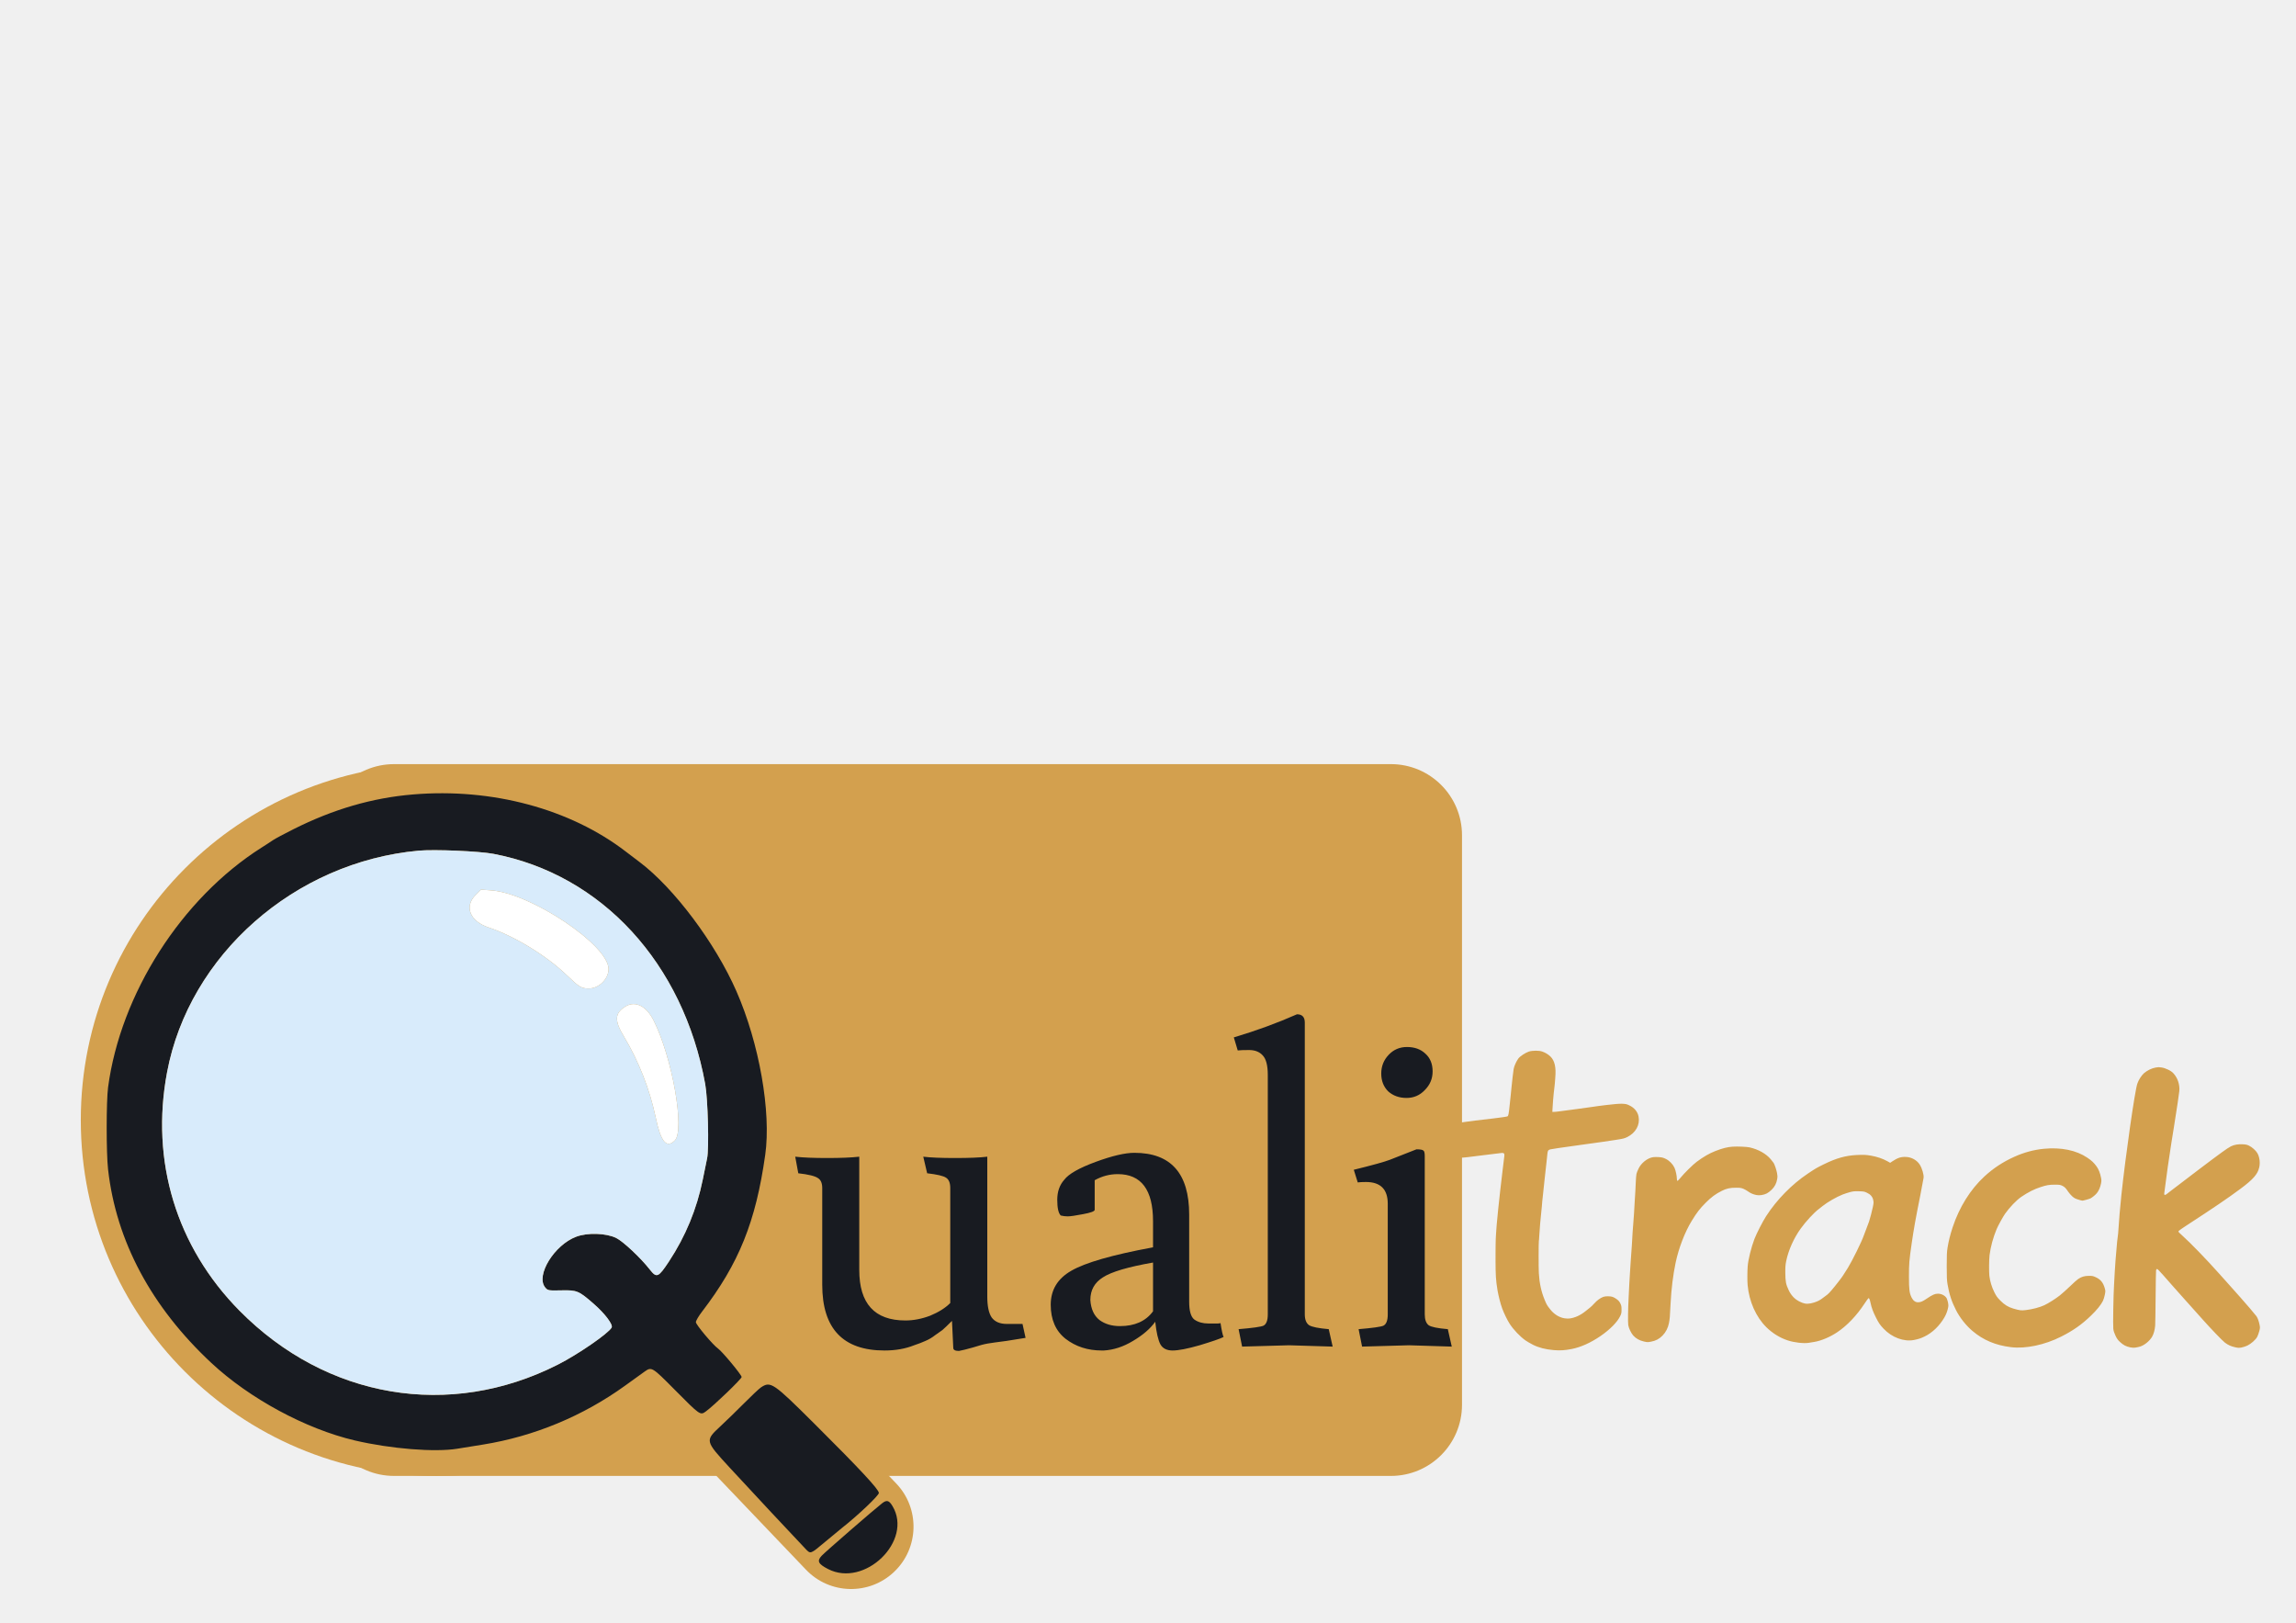
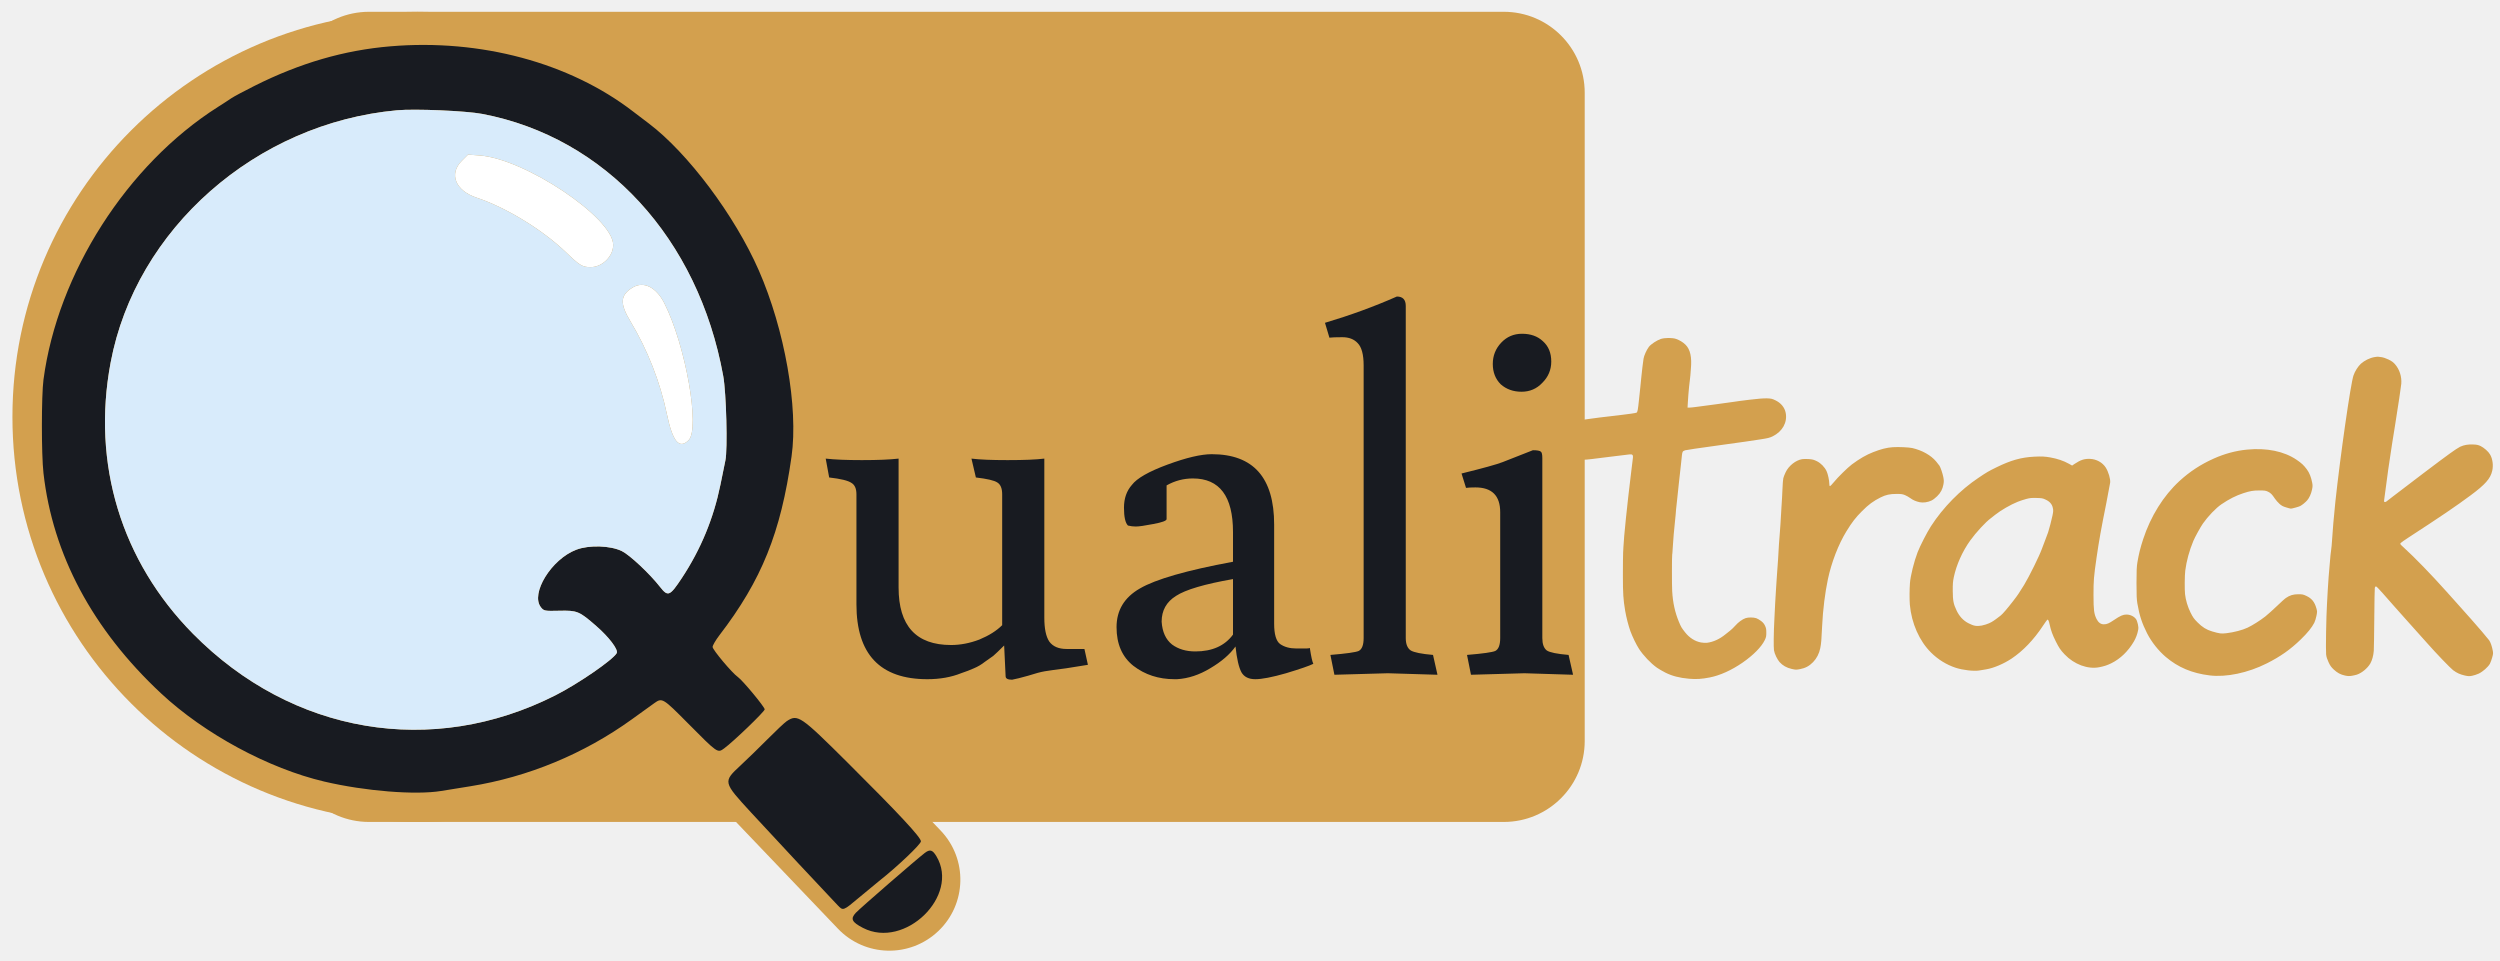
- <svg xmlns="http://www.w3.org/2000/svg" width="460" zoomAndPan="magnify" viewBox="-10 -10 460 325" height="325" preserveAspectRatio="xMidYMid meet" version="1.0">
+ <svg xmlns="http://www.w3.org/2000/svg" width="440" zoomAndPan="magnify" viewBox="4 141 440 169" height="169" preserveAspectRatio="xMidYMid meet" version="1.0">
  <defs>
    <clipPath id="cec2ef6741">
      <path d="M 35 165 L 174 165 L 174 309 L 35 309 Z M 35 165 " clip-rule="nonzero" />
    </clipPath>
    <clipPath id="c272661308">
      <path d="M 30.75 178.012 L 48.832 160.746 L 178.199 296.23 L 160.113 313.496 Z M 30.75 178.012 " clip-rule="nonzero" />
    </clipPath>
    <clipPath id="e259d3cf9a">
      <path d="M 39.793 169.379 C 44.785 164.613 52.699 164.797 57.465 169.789 L 169.562 287.188 C 174.332 292.18 174.148 300.094 169.156 304.859 C 164.16 309.629 156.246 309.445 151.48 304.453 L 39.383 187.055 C 34.617 182.062 34.797 174.148 39.793 169.379 Z M 39.793 169.379 " clip-rule="nonzero" />
    </clipPath>
    <clipPath id="a3e9b375d7">
      <path d="M 0 0 L 139 0 L 139 144 L 0 144 Z M 0 0 " clip-rule="nonzero" />
    </clipPath>
    <clipPath id="17109612ee">
      <path d="M -4.25 13.012 L 13.832 -4.254 L 143.199 131.23 L 125.113 148.496 Z M -4.25 13.012 " clip-rule="nonzero" />
    </clipPath>
    <clipPath id="6df933a3d0">
      <path d="M 4.793 4.379 C 9.785 -0.387 17.699 -0.203 22.465 4.789 L 134.562 122.188 C 139.332 127.18 139.148 135.094 134.156 139.859 C 129.16 144.629 121.246 144.445 116.48 139.453 L 4.383 22.055 C -0.383 17.062 -0.203 9.148 4.793 4.379 Z M 4.793 4.379 " clip-rule="nonzero" />
    </clipPath>
    <clipPath id="fd74ca7df1">
      <rect x="0" width="139" y="0" height="144" />
    </clipPath>
    <clipPath id="0abfaece08">
      <path d="M 6.188 143.082 L 148.777 143.082 L 148.777 285.672 L 6.188 285.672 Z M 6.188 143.082 " clip-rule="nonzero" />
    </clipPath>
    <clipPath id="20c3580e6b">
      <path d="M 77.484 143.082 C 38.105 143.082 6.188 175 6.188 214.375 C 6.188 253.754 38.105 285.672 77.484 285.672 C 116.859 285.672 148.777 253.754 148.777 214.375 C 148.777 175 116.859 143.082 77.484 143.082 Z M 77.484 143.082 " clip-rule="nonzero" />
    </clipPath>
    <clipPath id="9b7ef68b59">
      <path d="M 0.188 0.082 L 142.777 0.082 L 142.777 142.672 L 0.188 142.672 Z M 0.188 0.082 " clip-rule="nonzero" />
    </clipPath>
    <clipPath id="3e7a69a191">
      <path d="M 71.484 0.082 C 32.105 0.082 0.188 32 0.188 71.375 C 0.188 110.754 32.105 142.672 71.484 142.672 C 110.859 142.672 142.777 110.754 142.777 71.375 C 142.777 32 110.859 0.082 71.484 0.082 Z M 71.484 0.082 " clip-rule="nonzero" />
    </clipPath>
    <clipPath id="21a51cbb27">
      <rect x="0" width="143" y="0" height="143" />
    </clipPath>
    <clipPath id="bf672d986c">
      <path d="M 54.707 143.074 L 283 143.074 L 283 285.664 L 54.707 285.664 Z M 54.707 143.074 " clip-rule="nonzero" />
    </clipPath>
    <clipPath id="ba8ceda0c9">
      <path d="M 54.707 271.414 L 54.707 157.324 C 54.707 149.453 61.09 143.074 68.957 143.074 L 268.66 143.074 C 276.531 143.074 282.91 149.453 282.91 157.324 L 282.91 271.414 C 282.91 279.285 276.531 285.664 268.66 285.664 L 68.957 285.664 C 61.09 285.664 54.707 279.285 54.707 271.414 Z M 54.707 271.414 " clip-rule="nonzero" />
    </clipPath>
    <clipPath id="b2c3a47890">
      <path d="M 0.707 0.074 L 228.961 0.074 L 228.961 142.664 L 0.707 142.664 Z M 0.707 0.074 " clip-rule="nonzero" />
    </clipPath>
    <clipPath id="b8d69035f9">
      <path d="M 0.707 128.414 L 0.707 14.324 C 0.707 6.453 7.09 0.074 14.957 0.074 L 214.66 0.074 C 222.531 0.074 228.91 6.453 228.91 14.324 L 228.91 128.414 C 228.91 136.285 222.531 142.664 214.66 142.664 L 14.957 142.664 C 7.09 142.664 0.707 136.285 0.707 128.414 Z M 0.707 128.414 " clip-rule="nonzero" />
    </clipPath>
    <clipPath id="0db287a0c1">
      <rect x="0" width="229" y="0" height="143" />
    </clipPath>
  </defs>
  <g clip-path="url(#cec2ef6741)">
    <g clip-path="url(#c272661308)">
      <g clip-path="url(#e259d3cf9a)">
        <g transform="matrix(1, 0, 0, 1, 35, 165)">
          <g clip-path="url(#fd74ca7df1)">
            <g clip-path="url(#a3e9b375d7)">
              <g clip-path="url(#17109612ee)">
                <g clip-path="url(#6df933a3d0)">
                  <path fill="#d3a04e" d="M -4.25 13.012 L 13.832 -4.254 L 143.199 131.23 L 125.113 148.496 Z M -4.25 13.012 " fill-opacity="1" fill-rule="nonzero" />
                </g>
              </g>
            </g>
          </g>
        </g>
      </g>
    </g>
  </g>
  <g clip-path="url(#0abfaece08)">
    <g clip-path="url(#20c3580e6b)">
      <g transform="matrix(1, 0, 0, 1, 6, 143)">
        <g clip-path="url(#21a51cbb27)">
          <g clip-path="url(#9b7ef68b59)">
            <g clip-path="url(#3e7a69a191)">
              <path fill="#d3a04e" d="M 0.188 0.082 L 142.777 0.082 L 142.777 142.672 L 0.188 142.672 Z M 0.188 0.082 " fill-opacity="1" fill-rule="nonzero" />
            </g>
          </g>
        </g>
      </g>
    </g>
  </g>
  <g clip-path="url(#bf672d986c)">
    <g clip-path="url(#ba8ceda0c9)">
      <g transform="matrix(1, 0, 0, 1, 54, 143)">
        <g clip-path="url(#0db287a0c1)">
          <g clip-path="url(#b2c3a47890)">
            <g clip-path="url(#b8d69035f9)">
              <path fill="#d3a04e" d="M 0.707 142.664 L 0.707 0.074 L 229.078 0.074 L 229.078 142.664 Z M 0.707 142.664 " fill-opacity="1" fill-rule="nonzero" />
            </g>
          </g>
        </g>
      </g>
    </g>
  </g>
  <path fill="#d3a04e" d="M 296.305 200.656 C 295.613 200.887 294.539 201.59 294.199 202.051 C 293.773 202.629 293.348 203.59 293.258 204.156 C 293.16 204.754 292.941 206.664 292.863 207.477 C 292.836 207.785 292.758 208.559 292.691 209.203 C 292.621 209.84 292.523 210.754 292.477 211.227 C 292.266 213.23 292.215 213.52 292.016 213.633 C 291.91 213.695 290.602 213.891 289.07 214.066 C 285.539 214.473 285.039 214.535 283.387 214.77 C 282.199 214.938 281.949 214.996 281.367 215.285 C 279.91 216.004 279.078 217.414 279.215 218.922 C 279.312 219.922 280.031 220.973 280.965 221.473 C 281.207 221.602 281.676 221.77 282.008 221.836 C 282.562 221.949 282.746 221.949 284.078 221.801 C 284.875 221.707 286.152 221.551 286.91 221.449 C 287.668 221.359 288.773 221.223 289.371 221.148 C 289.965 221.078 290.605 221.004 290.805 220.973 C 291.289 220.914 291.457 221.074 291.395 221.566 C 291.371 221.762 291.223 223.02 291.055 224.344 C 290.379 229.875 289.789 235.594 289.723 237.246 C 289.723 237.367 289.691 237.828 289.668 238.281 C 289.645 238.73 289.629 240.531 289.629 242.281 C 289.629 245.488 289.699 246.5 290.023 248.465 C 290.215 249.602 290.613 251.16 290.957 252.105 C 291.289 253.016 292 254.492 292.465 255.199 C 293.234 256.379 294.516 257.727 295.621 258.516 C 295.91 258.719 296.578 259.105 297.105 259.379 C 298.297 259.977 299.59 260.312 301.297 260.461 C 302.547 260.57 303.531 260.508 304.902 260.234 C 306.719 259.879 308.727 258.969 310.66 257.645 C 312.59 256.312 314.027 254.848 314.605 253.645 C 314.84 253.152 314.871 252.984 314.871 252.348 C 314.871 251.734 314.832 251.531 314.645 251.129 C 314.477 250.773 314.285 250.547 313.945 250.289 C 313.688 250.094 313.309 249.871 313.105 249.805 C 312.645 249.637 311.68 249.637 311.234 249.789 C 310.652 249.992 309.945 250.508 309.422 251.102 C 309.145 251.418 308.742 251.805 308.531 251.965 C 308.316 252.129 307.922 252.434 307.668 252.652 C 306.66 253.477 305.516 254 304.434 254.129 C 304.184 254.16 303.711 254.137 303.395 254.078 C 302.34 253.895 301.332 253.258 300.57 252.281 C 299.949 251.492 299.871 251.363 299.484 250.434 C 298.797 248.781 298.418 247.055 298.305 245.055 C 298.242 244.125 298.25 238.715 298.305 238.625 C 298.328 238.594 298.363 238.141 298.387 237.625 C 298.449 236.434 298.668 233.797 298.789 232.844 C 298.84 232.441 298.895 231.898 298.91 231.641 C 298.941 231.086 298.992 230.555 299.168 229.004 C 299.234 228.391 299.371 227.109 299.469 226.156 C 299.57 225.207 299.727 223.77 299.824 222.965 C 299.918 222.156 300.008 221.316 300.023 221.094 C 300.039 220.875 300.098 220.617 300.152 220.52 C 300.203 220.422 300.395 220.301 300.57 220.254 C 300.895 220.172 302.645 219.914 306.758 219.344 C 310.629 218.816 312.145 218.594 313.793 218.336 C 315.145 218.133 315.484 218.043 315.992 217.793 C 317.711 216.945 318.605 215.34 318.285 213.672 C 318.098 212.703 317.438 211.906 316.422 211.43 C 315.887 211.172 315.727 211.141 314.953 211.109 C 314.371 211.098 313.395 211.172 311.895 211.355 C 310.68 211.504 309.477 211.656 309.219 211.711 C 308.953 211.754 307.559 211.945 306.113 212.141 C 304.668 212.332 303.082 212.543 302.59 212.609 C 302.105 212.68 301.547 212.738 301.355 212.738 L 301.008 212.738 L 301.062 211.809 C 301.098 211.301 301.137 210.703 301.152 210.488 C 301.191 209.891 301.363 208.172 301.434 207.734 C 301.461 207.52 301.5 207.211 301.508 207.043 C 301.516 206.875 301.555 206.391 301.59 205.969 C 301.789 203.848 301.492 202.492 300.637 201.656 C 300.168 201.203 299.629 200.879 298.977 200.648 C 298.32 200.422 297.039 200.43 296.305 200.656 Z M 421.922 203.848 C 421.109 203.977 420.164 204.445 419.52 205.012 C 419.027 205.461 418.457 206.355 418.215 207.074 C 417.707 208.535 415.883 221.309 415.02 229.352 C 414.746 231.949 414.551 234.289 414.367 237.07 C 414.352 237.336 414.301 237.762 414.254 238.023 C 414.207 238.281 414.125 239.078 414.074 239.789 C 414.02 240.504 413.914 241.707 413.844 242.465 C 413.785 243.23 413.707 244.273 413.688 244.797 C 413.664 245.32 413.602 246.449 413.551 247.297 C 413.414 249.371 413.316 255.434 413.398 256.191 C 413.449 256.621 413.574 257.008 413.828 257.555 C 414.109 258.16 414.301 258.418 414.73 258.824 C 415.391 259.441 415.93 259.727 416.746 259.902 C 417.23 260 417.48 260.008 417.922 259.941 C 418.23 259.887 418.633 259.797 418.82 259.734 C 419.699 259.434 420.684 258.613 421.176 257.773 C 421.488 257.234 421.723 256.379 421.785 255.562 C 421.812 255.199 421.852 252.594 421.875 249.781 C 421.898 246.98 421.934 244.578 421.965 244.465 C 421.996 244.344 422.078 244.23 422.141 244.199 C 422.223 244.168 422.656 244.602 423.367 245.418 C 423.973 246.113 424.883 247.152 425.398 247.723 C 425.91 248.297 426.883 249.387 427.555 250.145 C 428.223 250.91 429.184 251.977 429.684 252.523 C 430.184 253.07 430.895 253.863 431.273 254.297 C 432.812 256.039 435.246 258.57 435.746 258.953 C 436.418 259.453 436.949 259.695 437.828 259.895 C 438.41 260.023 438.594 260.031 439.078 259.941 C 439.395 259.887 439.926 259.703 440.258 259.555 C 440.992 259.203 441.895 258.402 442.223 257.82 C 442.344 257.582 442.531 257.082 442.629 256.703 C 442.805 256.078 442.812 255.961 442.715 255.457 C 442.57 254.699 442.344 254.062 442.086 253.684 C 441.879 253.379 439.934 251.105 438.879 249.926 C 438.594 249.613 437.973 248.91 437.492 248.371 C 437.023 247.836 436.402 247.137 436.117 246.828 C 435.828 246.516 435.152 245.758 434.609 245.145 C 431.949 242.168 428.949 239.07 427.055 237.359 C 426.391 236.754 426.375 236.73 426.531 236.562 C 426.617 236.473 427.207 236.047 427.852 235.633 C 433.66 231.852 436.184 230.141 438.852 228.164 C 441.395 226.277 442.32 225.23 442.629 223.875 C 442.855 222.922 442.707 221.762 442.25 220.988 C 441.957 220.473 441.184 219.793 440.586 219.504 C 440.184 219.316 439.934 219.254 439.305 219.23 C 438.367 219.188 437.676 219.309 436.973 219.633 C 436.684 219.77 435.871 220.301 435.176 220.816 C 434.48 221.336 433.637 221.949 433.312 222.188 C 432.988 222.43 431.699 223.398 430.449 224.344 C 426.289 227.512 425.852 227.844 425.031 228.473 C 424.586 228.812 424.133 229.164 424.02 229.254 C 423.746 229.465 423.547 229.383 423.602 229.07 C 423.625 228.941 423.676 228.504 423.73 228.102 C 424.02 225.738 424.602 221.625 425.031 218.953 C 425.168 218.074 425.383 216.754 425.504 216.02 C 426.16 211.883 426.57 209.164 426.625 208.551 C 426.73 207.277 426.312 206.004 425.504 205.082 C 425.207 204.75 424.91 204.535 424.398 204.285 C 423.973 204.082 423.457 203.898 423.125 203.855 C 422.52 203.758 422.488 203.758 421.918 203.848 Z M 337.133 219.707 C 336.078 219.777 335.094 220.027 333.688 220.574 C 332.473 221.043 331.277 221.738 329.93 222.738 C 329.172 223.309 327.422 225.027 326.703 225.922 C 326.43 226.262 326.141 226.551 326.082 226.551 C 326 226.555 325.961 226.43 325.961 226.172 C 325.961 225.57 325.711 224.414 325.477 223.922 C 325.133 223.199 324.484 222.527 323.77 222.172 C 323.27 221.922 323.027 221.852 322.398 221.801 C 321.984 221.77 321.438 221.77 321.195 221.809 C 320.051 221.988 318.801 222.98 318.266 224.133 C 318.09 224.488 317.914 224.949 317.863 225.164 C 317.809 225.375 317.75 226.191 317.719 226.973 C 317.688 227.762 317.613 229.254 317.535 230.297 C 317.469 231.344 317.391 232.609 317.371 233.102 C 317.348 233.602 317.293 234.359 317.25 234.781 C 317.172 235.496 317.016 237.891 316.938 239.488 C 316.922 239.844 316.871 240.602 316.816 241.168 C 316.766 241.746 316.711 242.578 316.688 243.023 C 316.672 243.48 316.613 244.371 316.559 245.008 C 316.516 245.652 316.453 246.621 316.43 247.168 C 316.406 247.715 316.348 248.957 316.293 249.934 C 316.164 252.312 316.137 254.871 316.219 255.449 C 316.309 256.055 316.793 257.062 317.211 257.531 C 317.758 258.137 318.438 258.523 319.316 258.727 C 320.051 258.895 320.129 258.895 320.801 258.766 C 321.734 258.59 322.422 258.227 323.09 257.547 C 323.746 256.871 324.18 256.023 324.367 255.07 C 324.535 254.234 324.574 253.758 324.703 251.055 C 324.84 248.273 325.203 245.344 325.711 242.941 C 326.332 239.996 327.566 236.797 328.961 234.527 C 329.961 232.898 330.574 232.102 331.703 230.973 C 332.883 229.785 333.688 229.199 334.988 228.543 C 335.922 228.078 336.625 227.93 337.809 227.93 C 338.617 227.93 338.852 227.965 339.262 228.133 C 339.535 228.246 339.941 228.473 340.18 228.648 C 340.691 229.027 341.223 229.254 341.875 229.391 C 342.488 229.52 343.312 229.398 343.957 229.086 C 344.199 228.973 344.648 228.633 344.941 228.336 C 345.57 227.723 345.906 227.07 346.055 226.199 C 346.133 225.746 346.125 225.504 346.027 224.988 C 345.891 224.293 345.547 223.285 345.344 222.965 C 345.27 222.859 345.012 222.527 344.77 222.23 C 343.836 221.117 342.301 220.254 340.543 219.852 C 339.941 219.723 338.125 219.641 337.133 219.707 Z M 399.461 220.133 C 397.465 220.328 395.512 220.859 393.605 221.715 C 391.293 222.754 389.395 224.004 387.59 225.656 C 384.766 228.254 382.523 231.852 381.195 235.902 C 380.695 237.434 380.418 238.547 380.184 239.965 C 380.055 240.746 380.023 241.402 380.023 243.629 C 380.023 245.852 380.055 246.516 380.184 247.258 C 380.523 249.273 381.008 250.742 381.895 252.477 C 382.68 254.008 383.902 255.547 385.195 256.637 C 387.355 258.461 389.793 259.492 392.887 259.871 C 395.816 260.234 399.656 259.426 402.969 257.75 C 405.367 256.539 407.082 255.336 408.922 253.555 C 410.086 252.434 410.891 251.441 411.309 250.621 C 411.438 250.355 411.617 249.805 411.695 249.387 C 411.836 248.676 411.836 248.613 411.695 248.102 C 411.375 246.941 410.867 246.32 409.906 245.871 C 409.34 245.609 409.203 245.586 408.504 245.586 C 407.625 245.586 406.996 245.773 406.34 246.23 C 406.125 246.363 405.406 247.023 404.727 247.676 C 404.051 248.328 403.125 249.152 402.68 249.508 C 401.777 250.215 400.445 251.055 399.566 251.473 C 398.648 251.902 397.172 252.289 395.879 252.441 C 394.922 252.555 394.688 252.523 393.332 252.129 C 392.324 251.828 391.605 251.387 390.766 250.539 C 390.129 249.895 389.969 249.676 389.535 248.812 C 389.035 247.797 388.688 246.637 388.566 245.57 C 388.477 244.758 388.5 242.289 388.605 241.434 C 388.816 239.762 389.324 237.891 390.027 236.207 C 390.316 235.52 391.301 233.73 391.711 233.148 C 392.621 231.852 394 230.418 394.961 229.762 C 396.324 228.836 397.527 228.223 398.832 227.801 C 400.012 227.414 400.566 227.32 401.664 227.32 C 402.598 227.32 402.77 227.352 403.148 227.527 C 403.641 227.762 403.875 227.996 404.383 228.762 C 404.582 229.047 404.945 229.465 405.195 229.684 C 405.551 229.996 405.809 230.141 406.348 230.297 C 406.73 230.418 407.109 230.52 407.195 230.52 C 407.398 230.52 408.617 230.184 408.84 230.062 C 409.18 229.883 409.785 229.391 410.074 229.047 C 410.453 228.602 410.762 227.914 410.922 227.148 C 411.027 226.648 411.035 226.43 410.953 225.996 C 410.766 225 410.453 224.207 410.012 223.617 C 409.461 222.875 409.09 222.527 408.203 221.922 C 405.988 220.422 402.938 219.793 399.461 220.133 Z M 362.031 221.375 C 359.754 221.488 357.918 222.004 355.426 223.223 C 353.934 223.957 353.754 224.062 352.238 225.078 C 349.027 227.215 345.973 230.32 343.844 233.625 C 343.156 234.684 341.93 237.086 341.504 238.184 C 340.867 239.836 340.246 242.336 340.148 243.66 C 340.066 244.738 340.059 246.578 340.133 247.426 C 340.43 250.715 341.809 253.82 343.875 255.863 C 345.102 257.078 346.586 257.992 348.164 258.516 C 349.441 258.941 351.398 259.168 352.383 259 C 352.707 258.949 353.23 258.855 353.555 258.805 C 354.867 258.59 356.676 257.828 358.062 256.895 C 360.055 255.562 361.957 253.578 363.562 251.137 C 363.926 250.594 364.258 250.121 364.312 250.086 C 364.473 249.977 364.586 250.215 364.75 250.965 C 364.965 251.973 365.242 252.734 365.805 253.855 C 366.387 255.023 366.637 255.395 367.371 256.168 C 369.039 257.934 371.441 258.824 373.461 258.434 C 374.363 258.258 374.879 258.082 375.621 257.719 C 377.191 256.941 378.566 255.605 379.555 253.918 C 379.918 253.305 380.188 252.578 380.316 251.871 C 380.379 251.555 380.363 251.297 380.273 250.887 C 380.195 250.586 380.09 250.234 380.031 250.113 C 379.742 249.562 379 249.16 378.258 249.16 C 377.668 249.152 377.145 249.387 376.062 250.121 C 375.168 250.727 374.832 250.871 374.281 250.879 C 373.742 250.887 373.312 250.57 372.992 249.941 C 372.547 249.047 372.457 248.352 372.457 245.742 C 372.457 243.152 372.5 242.578 373 239.102 C 373.418 236.223 373.805 234.039 374.684 229.691 C 374.941 228.391 375.332 226.336 375.387 225.949 C 375.469 225.344 375.09 224.043 374.613 223.293 C 374.039 222.391 372.957 221.801 371.836 221.762 C 370.855 221.723 370.184 221.945 369.145 222.633 L 368.691 222.938 L 368.121 222.617 C 367.215 222.109 366.102 221.73 364.879 221.512 C 363.902 221.336 363.328 221.309 362.031 221.375 Z M 360.609 228.82 C 360.184 228.934 359.516 229.156 359.137 229.305 C 357.91 229.793 356.145 230.812 355.184 231.578 C 354.941 231.777 354.586 232.055 354.395 232.199 C 353.434 232.91 351.777 234.715 350.762 236.125 C 349.383 238.047 348.328 240.402 347.867 242.594 C 347.715 243.344 347.676 243.766 347.684 244.98 C 347.699 246.715 347.805 247.289 348.344 248.418 C 348.832 249.465 349.535 250.223 350.449 250.691 C 351.375 251.168 351.883 251.258 352.77 251.102 C 353.16 251.031 353.762 250.844 354.109 250.684 C 354.668 250.426 354.996 250.207 356.125 249.328 C 356.473 249.055 357.266 248.137 358.32 246.773 C 359.109 245.758 359.305 245.465 360.246 243.941 C 361.129 242.488 362.941 238.82 363.371 237.602 C 363.48 237.281 363.75 236.562 363.98 235.996 C 364.199 235.426 364.418 234.844 364.465 234.699 C 364.684 234.02 365.07 232.539 365.23 231.77 C 365.387 231.004 365.395 230.844 365.297 230.391 C 365.16 229.73 364.742 229.254 363.992 228.914 C 363.508 228.691 363.352 228.664 362.418 228.641 C 361.547 228.617 361.258 228.648 360.609 228.82 Z M 360.609 228.82 " fill-opacity="1" fill-rule="evenodd" />
  <path fill="#181b21" d="M 167.211 260.539 C 158.895 260.539 154.734 256.148 154.734 247.363 L 154.734 227.996 C 154.734 227.012 154.445 226.344 153.863 225.996 C 153.277 225.586 151.969 225.266 149.934 225.035 L 149.324 221.715 C 150.898 221.895 153.02 221.98 155.688 221.98 C 158.426 221.98 160.578 221.895 162.152 221.715 L 162.152 244.402 C 162.152 251.148 165.23 254.523 171.391 254.523 C 173.023 254.523 174.684 254.203 176.367 253.562 C 178.055 252.863 179.395 252.02 180.383 251.031 L 180.383 227.996 C 180.383 226.949 180.094 226.254 179.512 225.906 C 178.988 225.559 177.734 225.266 175.754 225.035 L 174.977 221.715 C 176.43 221.895 178.551 221.98 181.34 221.98 C 184.191 221.98 186.344 221.895 187.801 221.715 L 187.801 249.723 C 187.801 251.641 188.09 253.035 188.672 253.91 C 189.309 254.785 190.324 255.219 191.723 255.219 L 194.859 255.219 L 195.473 258.008 C 194.777 258.125 193.496 258.328 191.633 258.621 C 189.828 258.855 188.578 259.027 187.883 259.145 C 187.188 259.262 186.199 259.523 184.922 259.934 C 183.699 260.281 182.766 260.512 182.125 260.629 C 181.367 260.629 180.988 260.426 180.988 260.016 L 180.73 254.605 C 179.797 255.535 179.156 256.148 178.809 256.441 C 178.461 256.672 177.969 257.02 177.332 257.484 C 176.746 257.949 176.105 258.328 175.406 258.621 C 174.77 258.91 174.016 259.199 173.141 259.492 C 171.395 260.191 169.418 260.539 167.211 260.539 Z M 232.09 255.129 L 233.922 255.129 C 234.211 255.129 234.414 255.102 234.531 255.047 C 234.762 256.555 234.965 257.484 235.145 257.832 C 234.445 258.184 232.844 258.734 230.34 259.492 C 227.902 260.191 226.098 260.539 224.934 260.539 C 223.77 260.539 222.957 260.133 222.492 259.32 C 222.027 258.445 221.68 256.934 221.449 254.781 C 220.457 256.176 218.973 257.453 216.992 258.621 C 215.074 259.781 213.129 260.422 211.152 260.539 L 210.715 260.539 C 207.922 260.539 205.508 259.754 203.473 258.184 C 201.496 256.613 200.512 254.344 200.512 251.379 C 200.512 248.414 201.875 246.148 204.609 244.578 C 207.402 242.945 212.867 241.375 221.008 239.867 L 221.008 234.633 C 221.008 228.348 218.652 225.207 213.941 225.207 C 212.316 225.207 210.773 225.613 209.32 226.43 L 209.32 232.359 C 209.32 232.652 208.535 232.941 206.965 233.23 C 205.453 233.523 204.438 233.668 203.91 233.668 C 203.445 233.668 202.98 233.613 202.52 233.496 C 202.055 233.031 201.82 231.984 201.82 230.352 C 201.82 228.727 202.285 227.391 203.215 226.344 C 204.09 225.18 206.18 223.984 209.496 222.762 C 212.809 221.543 215.395 220.938 217.258 220.938 C 224.586 220.938 228.25 225.062 228.25 233.32 L 228.25 250.766 C 228.25 252.629 228.598 253.824 229.297 254.348 C 230.055 254.871 230.984 255.129 232.09 255.129 Z M 214.379 255.652 C 217.344 255.652 219.555 254.664 221.008 252.691 L 221.008 242.918 C 216.008 243.793 212.664 244.781 210.98 245.879 C 209.293 246.93 208.449 248.441 208.449 250.418 C 208.566 252.219 209.176 253.559 210.281 254.434 C 211.383 255.246 212.75 255.652 214.379 255.652 Z M 256.996 259.758 L 248.27 259.492 L 238.855 259.758 L 238.152 256.266 C 240.941 256.035 242.602 255.801 243.129 255.57 C 243.707 255.277 244 254.52 244 253.297 L 244 205.316 C 244 203.398 243.648 202.09 242.953 201.391 C 242.312 200.695 241.41 200.348 240.25 200.348 C 239.145 200.348 238.387 200.375 237.977 200.43 L 237.195 197.816 C 241.676 196.48 245.891 194.938 249.848 193.188 C 250.891 193.188 251.414 193.742 251.414 194.848 L 251.414 253.297 C 251.414 254.348 251.703 255.074 252.285 255.477 C 252.867 255.828 254.176 256.09 256.211 256.266 Z M 280.859 259.758 L 272.305 259.492 L 262.891 259.758 L 262.195 256.266 C 264.98 256.035 266.637 255.801 267.164 255.57 C 267.742 255.277 268.035 254.52 268.035 253.305 L 268.035 231.141 C 268.035 228.234 266.578 226.785 263.672 226.785 C 262.973 226.785 262.422 226.812 262.02 226.867 L 261.23 224.336 C 265.008 223.406 267.422 222.738 268.473 222.328 L 273.789 220.238 C 274.547 220.238 275.016 220.324 275.191 220.496 C 275.363 220.613 275.449 220.992 275.449 221.633 L 275.449 253.305 C 275.449 254.348 275.711 255.078 276.238 255.484 C 276.758 255.832 278.035 256.094 280.07 256.266 Z M 271.793 209.945 C 270.336 209.945 269.113 209.508 268.125 208.633 C 267.195 207.703 266.73 206.512 266.73 205.059 C 266.73 203.605 267.227 202.355 268.215 201.309 C 269.199 200.266 270.422 199.742 271.875 199.742 C 273.391 199.742 274.613 200.176 275.539 201.043 C 276.531 201.918 277.023 203.113 277.023 204.629 C 277.023 206.082 276.5 207.332 275.449 208.375 C 274.465 209.422 273.246 209.945 271.793 209.945 Z M 271.793 209.945 " fill-opacity="1" fill-rule="evenodd" />
  <path fill="#d3a04e" d="M 135.531 270.242 C 133.25 272.387 131.312 274.398 131.215 274.719 C 130.957 275.52 131.707 276.25 132.449 275.906 C 133.488 275.422 141.086 267.977 141.086 267.438 C 141.086 266.992 140.355 266.348 139.844 266.348 C 139.742 266.348 137.805 268.098 135.531 270.242 Z M 135.531 270.242 " fill-opacity="1" fill-rule="evenodd" />
  <path fill="#ffffff" d="M 85.258 169.328 C 82.969 171.621 84.16 174.555 87.887 175.789 C 93.059 177.508 99.488 181.441 103.59 185.379 C 106.004 187.711 106.504 188.016 107.945 188.016 C 109.996 188.016 111.922 186.121 111.922 184.113 C 111.93 179.34 96.34 168.91 88.379 168.359 L 86.371 168.215 Z M 115.359 191.598 C 113.133 192.953 113.051 194.402 114.988 197.613 C 117.949 202.527 120.184 208.211 121.375 213.891 C 122.383 218.723 123.539 220.117 125.191 218.473 C 127.254 216.414 124.684 201.809 120.934 194.387 C 119.496 191.539 117.277 190.43 115.359 191.598 Z M 115.359 191.598 " fill-opacity="1" fill-rule="evenodd" />
  <path fill="#181b21" d="M 72.758 149.148 C 64.586 149.828 56.797 152.094 48.797 156.109 C 46.949 157.035 45.125 158.012 44.73 158.281 C 44.328 158.555 43.254 159.262 42.336 159.836 C 26.359 169.988 14.145 189.082 11.652 207.824 C 11.285 210.605 11.277 221.004 11.652 224.27 C 13.277 238.625 20.309 251.797 32.344 263.031 C 39.988 270.16 51.273 276.258 61.086 278.559 C 68.281 280.242 77.129 280.953 81.645 280.211 C 82.484 280.074 84.801 279.703 86.777 279.383 C 96.977 277.742 106.77 273.68 115.18 267.621 C 116.898 266.387 118.691 265.09 119.176 264.742 C 120.543 263.773 120.676 263.855 125.094 268.316 C 130.328 273.59 130.289 273.566 131.449 272.719 C 133.094 271.516 138.586 266.227 138.586 265.848 C 138.586 265.426 134.699 260.734 133.852 260.145 C 132.836 259.434 129.426 255.371 129.418 254.863 C 129.418 254.586 129.965 253.652 130.633 252.781 C 138.047 243.109 141.418 234.762 143.312 221.344 C 144.531 212.727 142.113 198.992 137.539 188.566 C 133.32 178.941 125.062 167.918 118.172 162.715 C 117.406 162.141 116.156 161.184 115.391 160.602 C 104.238 152.027 88.574 147.82 72.758 149.148 Z M 73.863 160.41 C 49.027 162.676 27.883 181.305 23.469 204.816 C 20.121 222.617 25.332 239.746 37.973 252.555 C 55.41 270.203 80.066 274.379 101.777 263.363 C 105.785 261.332 111.875 257.137 112.543 255.949 C 112.867 255.355 111.195 253.145 108.973 251.207 C 105.938 248.555 105.602 248.418 102.422 248.492 C 99.867 248.555 99.711 248.523 99.203 247.879 C 97.309 245.48 101.066 239.383 105.445 237.746 C 107.703 236.891 111.43 237.012 113.449 237.996 C 114.828 238.668 118.367 241.988 120.199 244.336 C 121.562 246.07 121.898 245.926 124.02 242.715 C 127.359 237.645 129.594 232.223 130.797 226.312 C 131.117 224.73 131.508 222.801 131.668 222.043 C 132.086 220.094 131.828 210.125 131.289 207.18 C 126.898 182.949 110.551 165.176 88.863 161.047 C 86.008 160.504 77.023 160.117 73.863 160.41 Z M 142.449 267.938 C 142.055 268.211 140.555 269.621 139.121 271.066 C 137.676 272.516 135.539 274.605 134.352 275.703 C 131.223 278.613 131.223 278.598 136.199 284.012 C 139.547 287.656 150 298.844 151.41 300.301 C 152.41 301.336 152.348 301.359 155.266 298.914 C 156.672 297.73 158.227 296.445 158.711 296.066 C 161.914 293.551 166.082 289.582 166.082 289.074 C 166.082 288.375 162.234 284.238 153.266 275.309 C 144.871 266.953 144.402 266.637 142.449 267.938 Z M 166.734 291.141 C 165.203 292.324 155.379 300.844 154.621 301.656 C 153.637 302.707 153.91 303.293 155.887 304.312 C 163.25 308.117 172.969 298.656 168.816 291.715 C 168.121 290.551 167.664 290.422 166.734 291.141 Z M 166.734 291.141 " fill-opacity="1" fill-rule="evenodd" />
  <path fill="#d8ebfb" d="M 73.863 160.41 C 49.027 162.676 27.883 181.305 23.469 204.816 C 20.121 222.617 25.332 239.746 37.973 252.555 C 55.41 270.203 80.066 274.379 101.777 263.363 C 105.785 261.332 111.875 257.137 112.543 255.949 C 112.867 255.355 111.195 253.145 108.973 251.207 C 105.938 248.555 105.602 248.418 102.422 248.492 C 99.867 248.555 99.711 248.523 99.203 247.879 C 97.309 245.48 101.066 239.383 105.445 237.746 C 107.703 236.891 111.43 237.012 113.449 237.996 C 114.828 238.668 118.367 241.988 120.199 244.336 C 121.562 246.07 121.898 245.926 124.02 242.715 C 127.359 237.645 129.594 232.223 130.797 226.312 C 131.117 224.73 131.508 222.801 131.668 222.043 C 132.086 220.094 131.828 210.125 131.289 207.18 C 126.898 182.949 110.551 165.176 88.863 161.047 C 86.008 160.504 77.023 160.117 73.863 160.41 Z M 85.258 169.328 C 82.969 171.621 84.16 174.555 87.887 175.789 C 93.059 177.508 99.488 181.441 103.59 185.379 C 106.004 187.711 106.504 188.016 107.945 188.016 C 109.996 188.016 111.922 186.121 111.922 184.113 C 111.93 179.34 96.34 168.91 88.379 168.359 L 86.371 168.215 Z M 115.359 191.598 C 113.133 192.953 113.051 194.402 114.988 197.613 C 117.949 202.527 120.184 208.211 121.375 213.891 C 122.383 218.723 123.539 220.117 125.191 218.473 C 127.254 216.414 124.684 201.809 120.934 194.387 C 119.496 191.539 117.277 190.43 115.359 191.598 Z M 115.359 191.598 " fill-opacity="1" fill-rule="evenodd" />
</svg>
